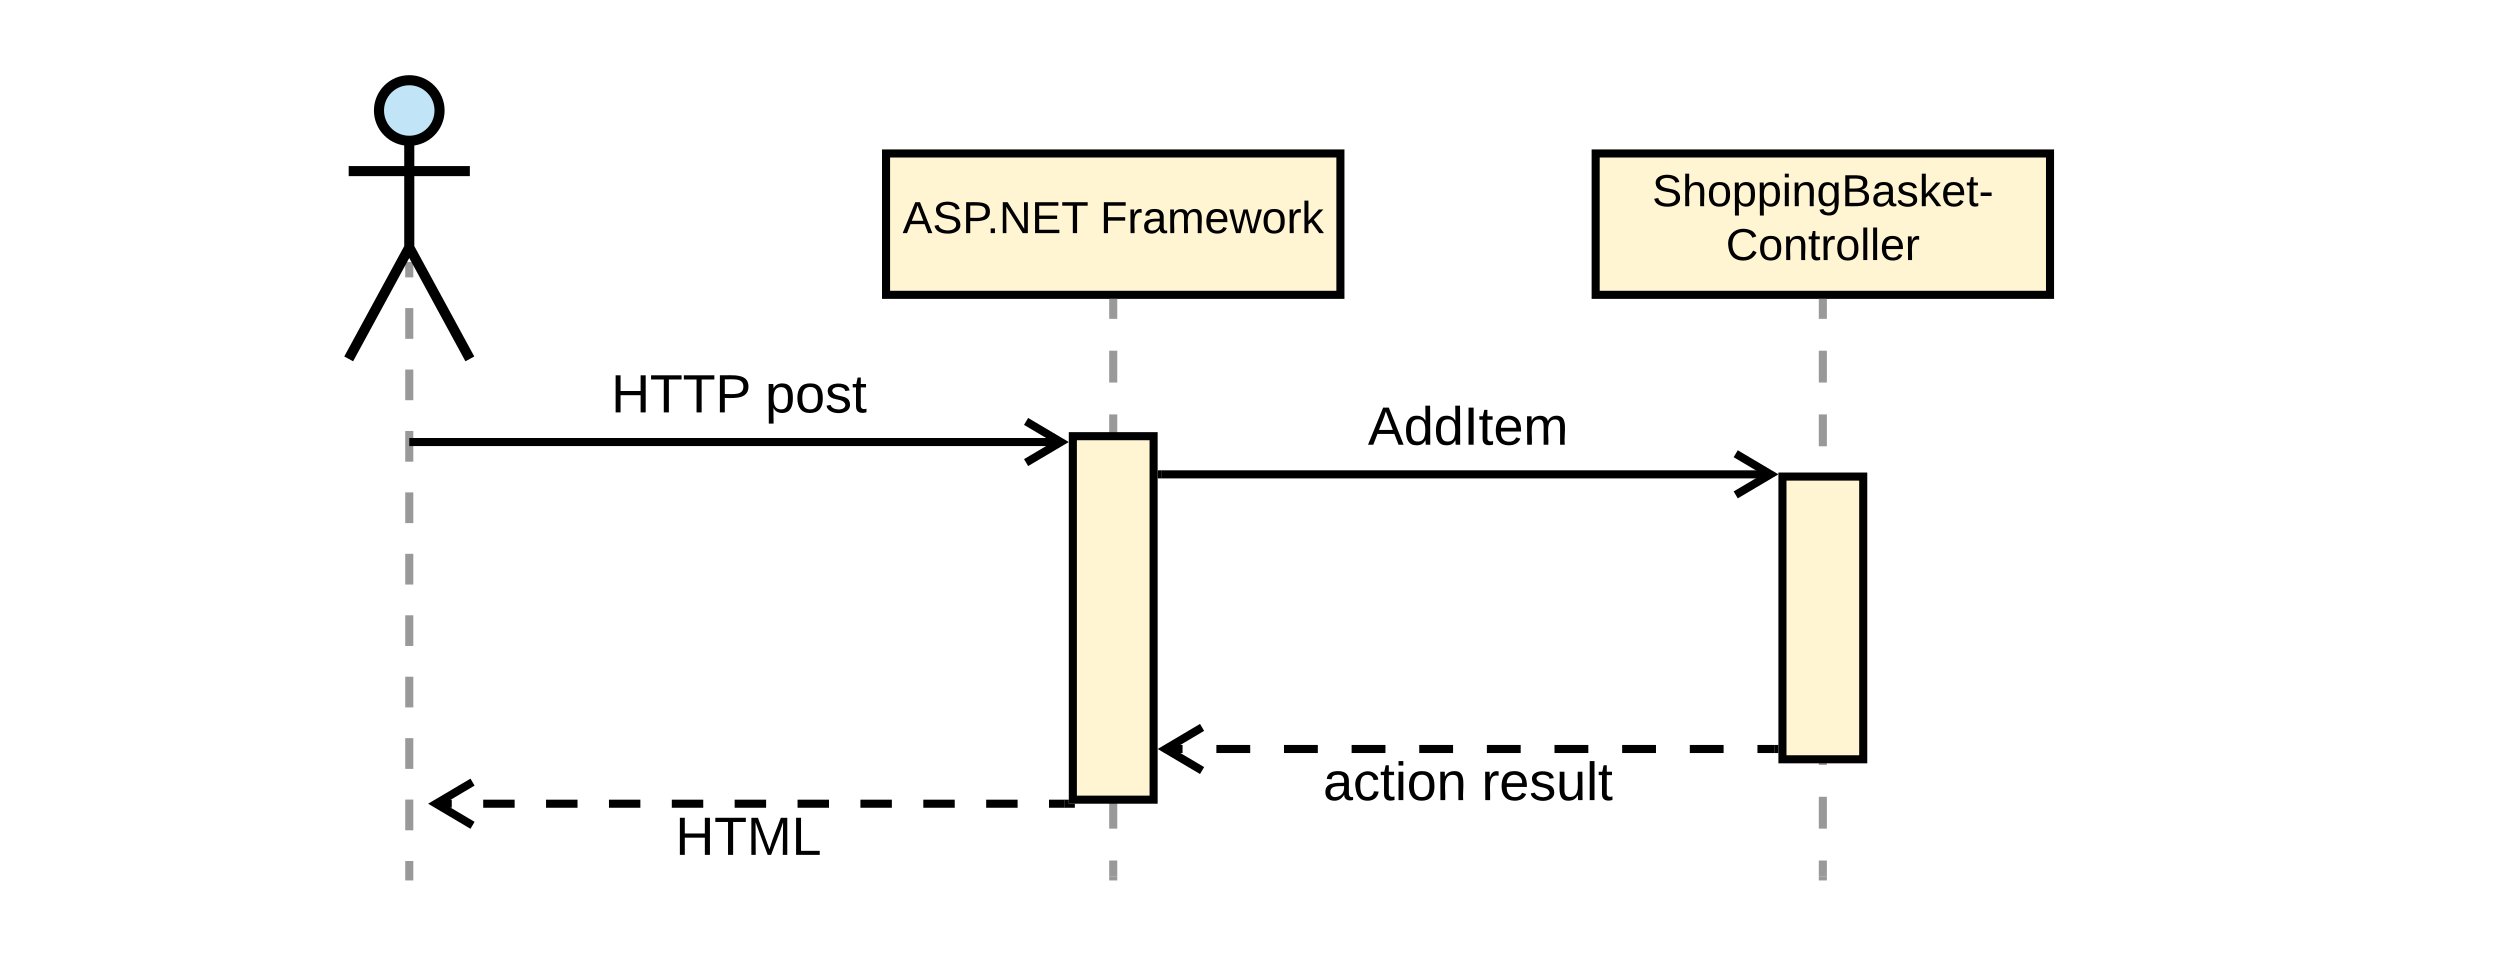
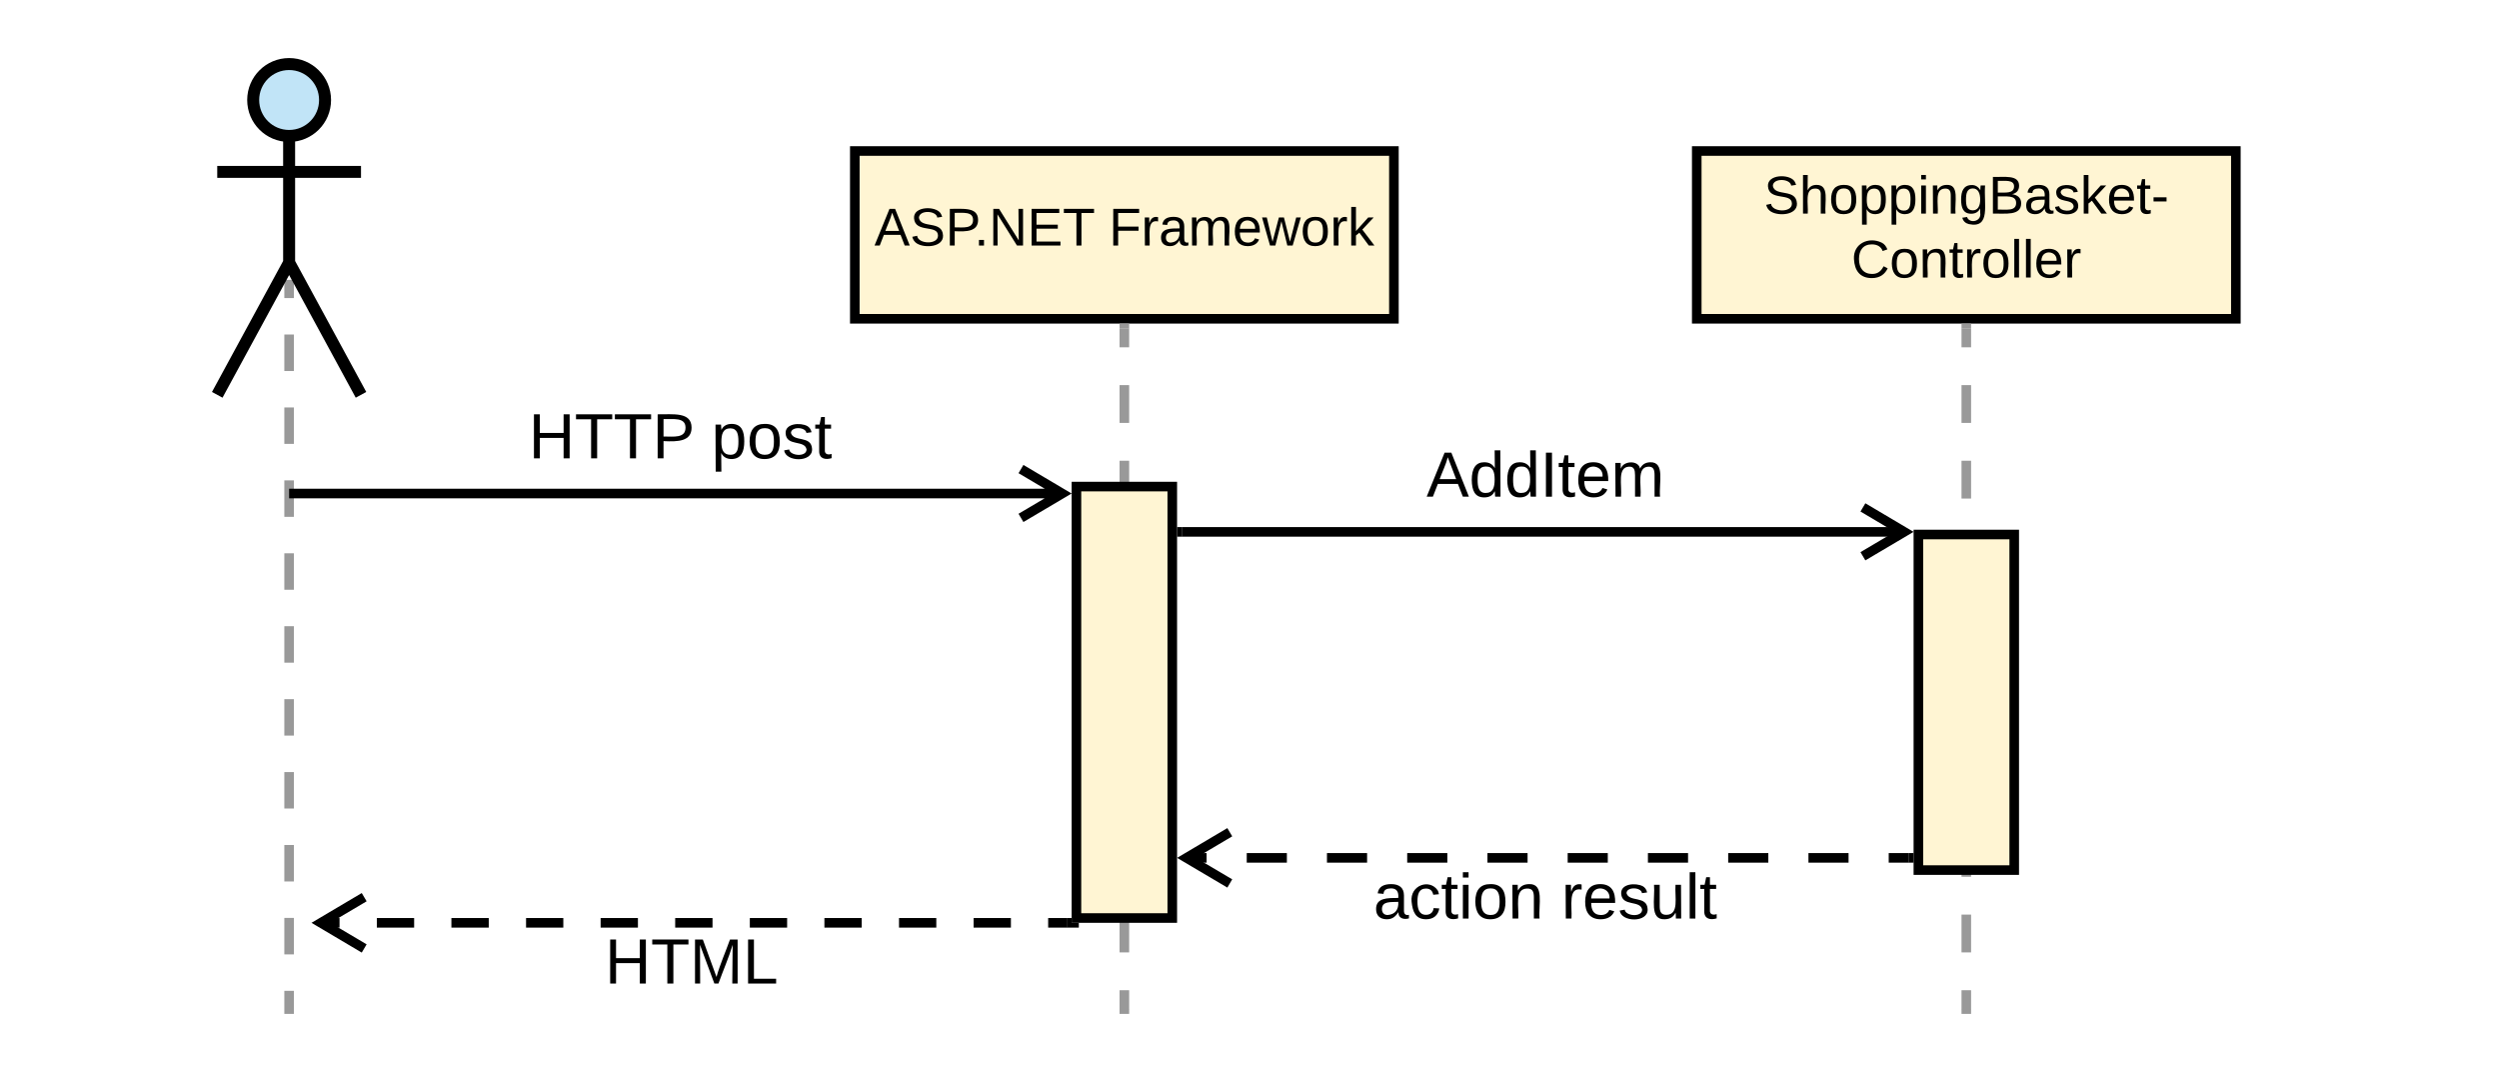
- <svg xmlns="http://www.w3.org/2000/svg" xmlns:ns1="lucid" xmlns:xlink="http://www.w3.org/1999/xlink" width="1238" height="476">
-   <g transform="translate(-508 -84)" ns1:page-tab-id="0_0">
+ <svg xmlns="http://www.w3.org/2000/svg" xmlns:ns1="lucid" xmlns:xlink="http://www.w3.org/1999/xlink" width="1043" height="447">
+   <g transform="translate(-590 -97)" ns1:page-tab-id="0_0">
    <path d="M946.77 160h225v70h-225z" stroke="#000" stroke-width="4" fill="#fff5d3" />
    <use xlink:href="#a" transform="matrix(1,0,0,1,954.7667,168) translate(0.1790123 31.44444)" />
    <use xlink:href="#b" transform="matrix(1,0,0,1,954.7667,168) translate(98.01852 31.44444)" />
    <path d="M1298.17 160h225v70h-225z" stroke="#000" stroke-width="4" fill="#fff5d3" />
    <use xlink:href="#c" transform="matrix(1,0,0,1,1306.167,168) translate(19.99383 18.11111)" />
    <use xlink:href="#d" transform="matrix(1,0,0,1,1306.167,168) translate(56.50617 44.77778)" />
    <path d="M710.67 213.76V518" fill="none" />
    <path d="M710.67 213.76v7.6m0 15.2v15.23m0 15.2v15.2m0 15.22v15.22m0 15.2v15.22m0 15.2v15.22m0 15.22v15.2m0 15.22v15.2m0 15.22v15.22m0 15.2v15.22m0 15.2V518M710.67 517.95V520" stroke="#999" stroke-width="4" fill="none" />
    <path d="M1059.27 234v284" fill="none" />
    <path d="M1059.27 234v7.9m0 15.77v15.77m0 15.78V305m0 15.78v15.78m0 15.77v15.78m0 15.8v15.77m0 15.77v15.78m0 15.78v15.78m0 15.78v15.77m0 15.78v7.9" stroke="#999" stroke-width="4" fill="none" />
    <path d="M1061.27 234.05h-4V232h4z" fill="#999" />
    <path d="M1059.27 517.95V520" stroke="#999" stroke-width="4" fill="none" />
    <path d="M1410.67 234v284" fill="none" />
    <path d="M1410.67 234v7.9m0 15.77v15.77m0 15.78V305m0 15.78v15.78m0 15.77v15.78m0 15.8v15.77m0 15.77v15.78m0 15.78v15.78m0 15.78v15.77m0 15.78v7.9" stroke="#999" stroke-width="4" fill="none" />
    <path d="M1412.67 234.05h-4V232h4z" fill="#999" />
    <path d="M1410.67 517.95V520" stroke="#999" stroke-width="4" fill="none" />
    <path d="M712.67 302.9h320.96M712.72 302.9h-2.05M1016.12 313.07l17.22-10.18-17.22-10.2" stroke="#000" stroke-width="4" fill="none" />
    <use xlink:href="#e" transform="matrix(1,0,0,1,810.6349,266.8879) translate(0 21.33333)" />
    <use xlink:href="#f" transform="matrix(1,0,0,1,810.6349,266.8879) translate(76.2963 21.33333)" />
    <path d="M1039.27 300h40v180h-40zM1390.67 320h40v140h-40z" stroke="#000" stroke-width="4" fill="#fff5d3" />
    <path d="M1083.27 318.9h301.76" stroke="#000" stroke-width="4" fill="none" />
    <path d="M1083.32 320.9h-2.05v-4h2.05z" />
    <path d="M1367.52 329.07l17.22-10.18-17.22-10.2" stroke="#000" stroke-width="4" fill="none" />
    <use xlink:href="#g" transform="matrix(1,0,0,1,1185.374,282.8889) translate(0 21.33333)" />
    <path d="M725.67 138.72c0 8.3-6.72 15-15 15-8.3 0-15-6.7-15-15 0-8.28 6.7-15 15-15 8.28 0 15 6.72 15 15z" stroke="#000" stroke-width="5" fill="#c1e4f7" />
    <path d="M680.67 123.72h60v138h-60z" fill="none" />
    <path d="M710.67 153.72v52.8l30 55.2m-30-55.2l-30 55.2m0-93h60" stroke="#000" stroke-width="5" fill="none" />
    <path d="M1386.67 454.9H1085.2" fill="none" />
    <path d="M1386.67 454.9h-8.38m-16.76 0h-16.74m-16.75 0h-16.75m-16.75 0h-16.75m-16.75 0h-16.74m-16.74 0h-16.75m-16.74 0h-16.75m-16.74 0h-16.75m-16.73 0h-16.75m-16.75 0h-8.37" stroke="#000" stroke-width="4" fill="none" />
    <path d="M1388.67 456.9h-2.05v-4h2.05z" />
    <path d="M1103.27 444.2l-18.07 10.7 18.07 10.68" stroke="#000" stroke-width="4" fill="none" />
    <use xlink:href="#h" transform="matrix(1,0,0,1,1163.226,458.8889) translate(0 21.33333)" />
    <use xlink:href="#i" transform="matrix(1,0,0,1,1163.226,458.8889) translate(78.44444 21.33333)" />
    <path d="M1035.27 482H723.93" fill="none" />
    <path d="M1035.27 482h-7.8m-15.55 0h-15.57m-15.57 0h-15.56m-15.57 0h-15.57m-15.56 0h-15.57m-15.57 0H871.8m-15.55 0h-15.57m-15.57 0h-15.55m-15.57 0H778.4m-15.55 0h-15.57m-15.57 0h-7.77" stroke="#000" stroke-width="4" fill="none" />
    <path d="M1037.27 482h3v2h-5.05v-4h2.05z" />
    <path d="M742 471.3L723.93 482 742 492.7" stroke="#000" stroke-width="4" fill="none" />
    <g>
      <use xlink:href="#j" transform="matrix(1,0,0,1,842.4481,486) translate(0 21.33333)" />
    </g>
    <defs>
      <path d="M205 0l-28-72H64L36 0H1l101-248h38L239 0h-34zm-38-99l-47-123c-12 45-31 82-46 123h93" id="k" />
      <path d="M185-189c-5-48-123-54-124 2 14 75 158 14 163 119 3 78-121 87-175 55-17-10-28-26-33-46l33-7c5 56 141 63 141-1 0-78-155-14-162-118-5-82 145-84 179-34 5 7 8 16 11 25" id="l" />
      <path d="M30-248c87 1 191-15 191 75 0 78-77 80-158 76V0H30v-248zm33 125c57 0 124 11 124-50 0-59-68-47-124-48v98" id="m" />
      <path d="M33 0v-38h34V0H33" id="n" />
      <path d="M190 0L58-211 59 0H30v-248h39L202-35l-2-213h31V0h-41" id="o" />
      <path d="M30 0v-248h187v28H63v79h144v27H63v87h162V0H30" id="p" />
      <path d="M127-220V0H93v-220H8v-28h204v28h-85" id="q" />
      <g id="a">
        <use transform="matrix(0.0617284,0,0,0.0617284,0,0)" xlink:href="#k" />
        <use transform="matrix(0.0617284,0,0,0.0617284,14.81481,0)" xlink:href="#l" />
        <use transform="matrix(0.0617284,0,0,0.0617284,29.62963,0)" xlink:href="#m" />
        <use transform="matrix(0.0617284,0,0,0.0617284,41.60494,0)" xlink:href="#n" />
        <use transform="matrix(0.0617284,0,0,0.0617284,47.77778,0)" xlink:href="#o" />
        <use transform="matrix(0.0617284,0,0,0.0617284,63.76543,0)" xlink:href="#p" />
        <use transform="matrix(0.0617284,0,0,0.0617284,78.58025,0)" xlink:href="#q" />
      </g>
      <path d="M63-220v92h138v28H63V0H30v-248h175v28H63" id="r" />
      <path d="M114-163C36-179 61-72 57 0H25l-1-190h30c1 12-1 29 2 39 6-27 23-49 58-41v29" id="s" />
      <path d="M141-36C126-15 110 5 73 4 37 3 15-17 15-53c-1-64 63-63 125-63 3-35-9-54-41-54-24 1-41 7-42 31l-33-3c5-37 33-52 76-52 45 0 72 20 72 64v82c-1 20 7 32 28 27v20c-31 9-61-2-59-35zM48-53c0 20 12 33 32 33 41-3 63-29 60-74-43 2-92-5-92 41" id="t" />
      <path d="M210-169c-67 3-38 105-44 169h-31v-121c0-29-5-50-35-48C34-165 62-65 56 0H25l-1-190h30c1 10-1 24 2 32 10-44 99-50 107 0 11-21 27-35 58-36 85-2 47 119 55 194h-31v-121c0-29-5-49-35-48" id="u" />
      <path d="M100-194c63 0 86 42 84 106H49c0 40 14 67 53 68 26 1 43-12 49-29l28 8c-11 28-37 45-77 45C44 4 14-33 15-96c1-61 26-98 85-98zm52 81c6-60-76-77-97-28-3 7-6 17-6 28h103" id="v" />
      <path d="M206 0h-36l-40-164L89 0H53L-1-190h32L70-26l43-164h34l41 164 42-164h31" id="w" />
      <path d="M100-194c62-1 85 37 85 99 1 63-27 99-86 99S16-35 15-95c0-66 28-99 85-99zM99-20c44 1 53-31 53-75 0-43-8-75-51-75s-53 32-53 75 10 74 51 75" id="x" />
      <path d="M143 0L79-87 56-68V0H24v-261h32v163l83-92h37l-77 82L181 0h-38" id="y" />
      <g id="b">
        <use transform="matrix(0.0617284,0,0,0.0617284,0,0)" xlink:href="#r" />
        <use transform="matrix(0.0617284,0,0,0.0617284,13.51852,0)" xlink:href="#s" />
        <use transform="matrix(0.0617284,0,0,0.0617284,20.8642,0)" xlink:href="#t" />
        <use transform="matrix(0.0617284,0,0,0.0617284,33.20988,0)" xlink:href="#u" />
        <use transform="matrix(0.0617284,0,0,0.0617284,51.66667,0)" xlink:href="#v" />
        <use transform="matrix(0.0617284,0,0,0.0617284,64.01235,0)" xlink:href="#w" />
        <use transform="matrix(0.0617284,0,0,0.0617284,80,0)" xlink:href="#x" />
        <use transform="matrix(0.0617284,0,0,0.0617284,92.34568,0)" xlink:href="#s" />
        <use transform="matrix(0.0617284,0,0,0.0617284,99.69136,0)" xlink:href="#y" />
      </g>
      <path d="M106-169C34-169 62-67 57 0H25v-261h32l-1 103c12-21 28-36 61-36 89 0 53 116 60 194h-32v-121c2-32-8-49-39-48" id="z" />
      <path d="M115-194c55 1 70 41 70 98S169 2 115 4C84 4 66-9 55-30l1 105H24l-1-265h31l2 30c10-21 28-34 59-34zm-8 174c40 0 45-34 45-75s-6-73-45-74c-42 0-51 32-51 76 0 43 10 73 51 73" id="A" />
      <path d="M24-231v-30h32v30H24zM24 0v-190h32V0H24" id="B" />
      <path d="M117-194c89-4 53 116 60 194h-32v-121c0-31-8-49-39-48C34-167 62-67 57 0H25l-1-190h30c1 10-1 24 2 32 11-22 29-35 61-36" id="C" />
      <path d="M177-190C167-65 218 103 67 71c-23-6-38-20-44-43l32-5c15 47 100 32 89-28v-30C133-14 115 1 83 1 29 1 15-40 15-95c0-56 16-97 71-98 29-1 48 16 59 35 1-10 0-23 2-32h30zM94-22c36 0 50-32 50-73 0-42-14-75-50-75-39 0-46 34-46 75s6 73 46 73" id="D" />
      <path d="M160-131c35 5 61 23 61 61C221 17 115-2 30 0v-248c76 3 177-17 177 60 0 33-19 50-47 57zm-97-11c50-1 110 9 110-42 0-47-63-36-110-37v79zm0 115c55-2 124 14 124-45 0-56-70-42-124-44v89" id="E" />
      <path d="M135-143c-3-34-86-38-87 0 15 53 115 12 119 90S17 21 10-45l28-5c4 36 97 45 98 0-10-56-113-15-118-90-4-57 82-63 122-42 12 7 21 19 24 35" id="F" />
      <path d="M59-47c-2 24 18 29 38 22v24C64 9 27 4 27-40v-127H5v-23h24l9-43h21v43h35v23H59v120" id="G" />
      <path d="M16-82v-28h88v28H16" id="H" />
      <g id="c">
        <use transform="matrix(0.0617284,0,0,0.0617284,0,0)" xlink:href="#l" />
        <use transform="matrix(0.0617284,0,0,0.0617284,14.81481,0)" xlink:href="#z" />
        <use transform="matrix(0.0617284,0,0,0.0617284,27.16049,0)" xlink:href="#x" />
        <use transform="matrix(0.0617284,0,0,0.0617284,39.50617,0)" xlink:href="#A" />
        <use transform="matrix(0.0617284,0,0,0.0617284,51.85185,0)" xlink:href="#A" />
        <use transform="matrix(0.0617284,0,0,0.0617284,64.19753,0)" xlink:href="#B" />
        <use transform="matrix(0.0617284,0,0,0.0617284,69.07407,0)" xlink:href="#C" />
        <use transform="matrix(0.0617284,0,0,0.0617284,81.41975,0)" xlink:href="#D" />
        <use transform="matrix(0.0617284,0,0,0.0617284,93.76543,0)" xlink:href="#E" />
        <use transform="matrix(0.0617284,0,0,0.0617284,108.5802,0)" xlink:href="#t" />
        <use transform="matrix(0.0617284,0,0,0.0617284,120.9259,0)" xlink:href="#F" />
        <use transform="matrix(0.0617284,0,0,0.0617284,132.037,0)" xlink:href="#y" />
        <use transform="matrix(0.0617284,0,0,0.0617284,143.1481,0)" xlink:href="#v" />
        <use transform="matrix(0.0617284,0,0,0.0617284,155.4938,0)" xlink:href="#G" />
        <use transform="matrix(0.0617284,0,0,0.0617284,161.6667,0)" xlink:href="#H" />
      </g>
      <path d="M212-179c-10-28-35-45-73-45-59 0-87 40-87 99 0 60 29 101 89 101 43 0 62-24 78-52l27 14C228-24 195 4 139 4 59 4 22-46 18-125c-6-104 99-153 187-111 19 9 31 26 39 46" id="I" />
      <path d="M24 0v-261h32V0H24" id="J" />
      <g id="d">
        <use transform="matrix(0.0617284,0,0,0.0617284,0,0)" xlink:href="#I" />
        <use transform="matrix(0.0617284,0,0,0.0617284,15.98765,0)" xlink:href="#x" />
        <use transform="matrix(0.0617284,0,0,0.0617284,28.33333,0)" xlink:href="#C" />
        <use transform="matrix(0.0617284,0,0,0.0617284,40.67901,0)" xlink:href="#G" />
        <use transform="matrix(0.0617284,0,0,0.0617284,46.85185,0)" xlink:href="#s" />
        <use transform="matrix(0.0617284,0,0,0.0617284,54.19753,0)" xlink:href="#x" />
        <use transform="matrix(0.0617284,0,0,0.0617284,66.54321,0)" xlink:href="#J" />
        <use transform="matrix(0.0617284,0,0,0.0617284,71.41975,0)" xlink:href="#J" />
        <use transform="matrix(0.0617284,0,0,0.0617284,76.2963,0)" xlink:href="#v" />
        <use transform="matrix(0.0617284,0,0,0.0617284,88.64198,0)" xlink:href="#s" />
      </g>
      <path d="M197 0v-115H63V0H30v-248h33v105h134v-105h34V0h-34" id="K" />
      <g id="e">
        <use transform="matrix(0.07407407,0,0,0.07407407,0,0)" xlink:href="#K" />
        <use transform="matrix(0.07407407,0,0,0.07407407,19.18519,0)" xlink:href="#q" />
        <use transform="matrix(0.07407407,0,0,0.07407407,35.40741,0)" xlink:href="#q" />
        <use transform="matrix(0.07407407,0,0,0.07407407,51.62963,0)" xlink:href="#m" />
      </g>
      <g id="f">
        <use transform="matrix(0.07407407,0,0,0.07407407,0,0)" xlink:href="#A" />
        <use transform="matrix(0.07407407,0,0,0.07407407,14.81481,0)" xlink:href="#x" />
        <use transform="matrix(0.07407407,0,0,0.07407407,29.62963,0)" xlink:href="#F" />
        <use transform="matrix(0.07407407,0,0,0.07407407,42.96296,0)" xlink:href="#G" />
      </g>
      <path d="M85-194c31 0 48 13 60 33l-1-100h32l1 261h-30c-2-10 0-23-3-31C134-8 116 4 85 4 32 4 16-35 15-94c0-66 23-100 70-100zm9 24c-40 0-46 34-46 75 0 40 6 74 45 74 42 0 51-32 51-76 0-42-9-74-50-73" id="L" />
      <path d="M33 0v-248h34V0H33" id="M" />
      <g id="g">
        <use transform="matrix(0.07407407,0,0,0.07407407,0,0)" xlink:href="#k" />
        <use transform="matrix(0.07407407,0,0,0.07407407,17.77778,0)" xlink:href="#L" />
        <use transform="matrix(0.07407407,0,0,0.07407407,32.59259,0)" xlink:href="#L" />
        <use transform="matrix(0.07407407,0,0,0.07407407,47.40741,0)" xlink:href="#M" />
        <use transform="matrix(0.07407407,0,0,0.07407407,54.81481,0)" xlink:href="#G" />
        <use transform="matrix(0.07407407,0,0,0.07407407,62.22222,0)" xlink:href="#v" />
        <use transform="matrix(0.07407407,0,0,0.07407407,77.03704,0)" xlink:href="#u" />
      </g>
      <path d="M96-169c-40 0-48 33-48 73s9 75 48 75c24 0 41-14 43-38l32 2c-6 37-31 61-74 61-59 0-76-41-82-99-10-93 101-131 147-64 4 7 5 14 7 22l-32 3c-4-21-16-35-41-35" id="N" />
      <g id="h">
        <use transform="matrix(0.07407407,0,0,0.07407407,0,0)" xlink:href="#t" />
        <use transform="matrix(0.07407407,0,0,0.07407407,14.81481,0)" xlink:href="#N" />
        <use transform="matrix(0.07407407,0,0,0.07407407,28.14815,0)" xlink:href="#G" />
        <use transform="matrix(0.07407407,0,0,0.07407407,35.55556,0)" xlink:href="#B" />
        <use transform="matrix(0.07407407,0,0,0.07407407,41.40741,0)" xlink:href="#x" />
        <use transform="matrix(0.07407407,0,0,0.07407407,56.22222,0)" xlink:href="#C" />
      </g>
      <path d="M84 4C-5 8 30-112 23-190h32v120c0 31 7 50 39 49 72-2 45-101 50-169h31l1 190h-30c-1-10 1-25-2-33-11 22-28 36-60 37" id="O" />
      <g id="i">
        <use transform="matrix(0.07407407,0,0,0.07407407,0,0)" xlink:href="#s" />
        <use transform="matrix(0.07407407,0,0,0.07407407,8.814815,0)" xlink:href="#v" />
        <use transform="matrix(0.07407407,0,0,0.07407407,23.62963,0)" xlink:href="#F" />
        <use transform="matrix(0.07407407,0,0,0.07407407,36.96296,0)" xlink:href="#O" />
        <use transform="matrix(0.07407407,0,0,0.07407407,51.77778,0)" xlink:href="#J" />
        <use transform="matrix(0.07407407,0,0,0.07407407,57.62963,0)" xlink:href="#G" />
      </g>
      <path d="M240 0l2-218c-23 76-54 145-80 218h-23L58-218 59 0H30v-248h44l77 211c21-75 51-140 76-211h43V0h-30" id="P" />
      <path d="M30 0v-248h33v221h125V0H30" id="Q" />
      <g id="j">
        <use transform="matrix(0.07407407,0,0,0.07407407,0,0)" xlink:href="#K" />
        <use transform="matrix(0.07407407,0,0,0.07407407,19.18519,0)" xlink:href="#q" />
        <use transform="matrix(0.07407407,0,0,0.07407407,35.40741,0)" xlink:href="#P" />
        <use transform="matrix(0.07407407,0,0,0.07407407,57.55556,0)" xlink:href="#Q" />
      </g>
    </defs>
  </g>
</svg>
